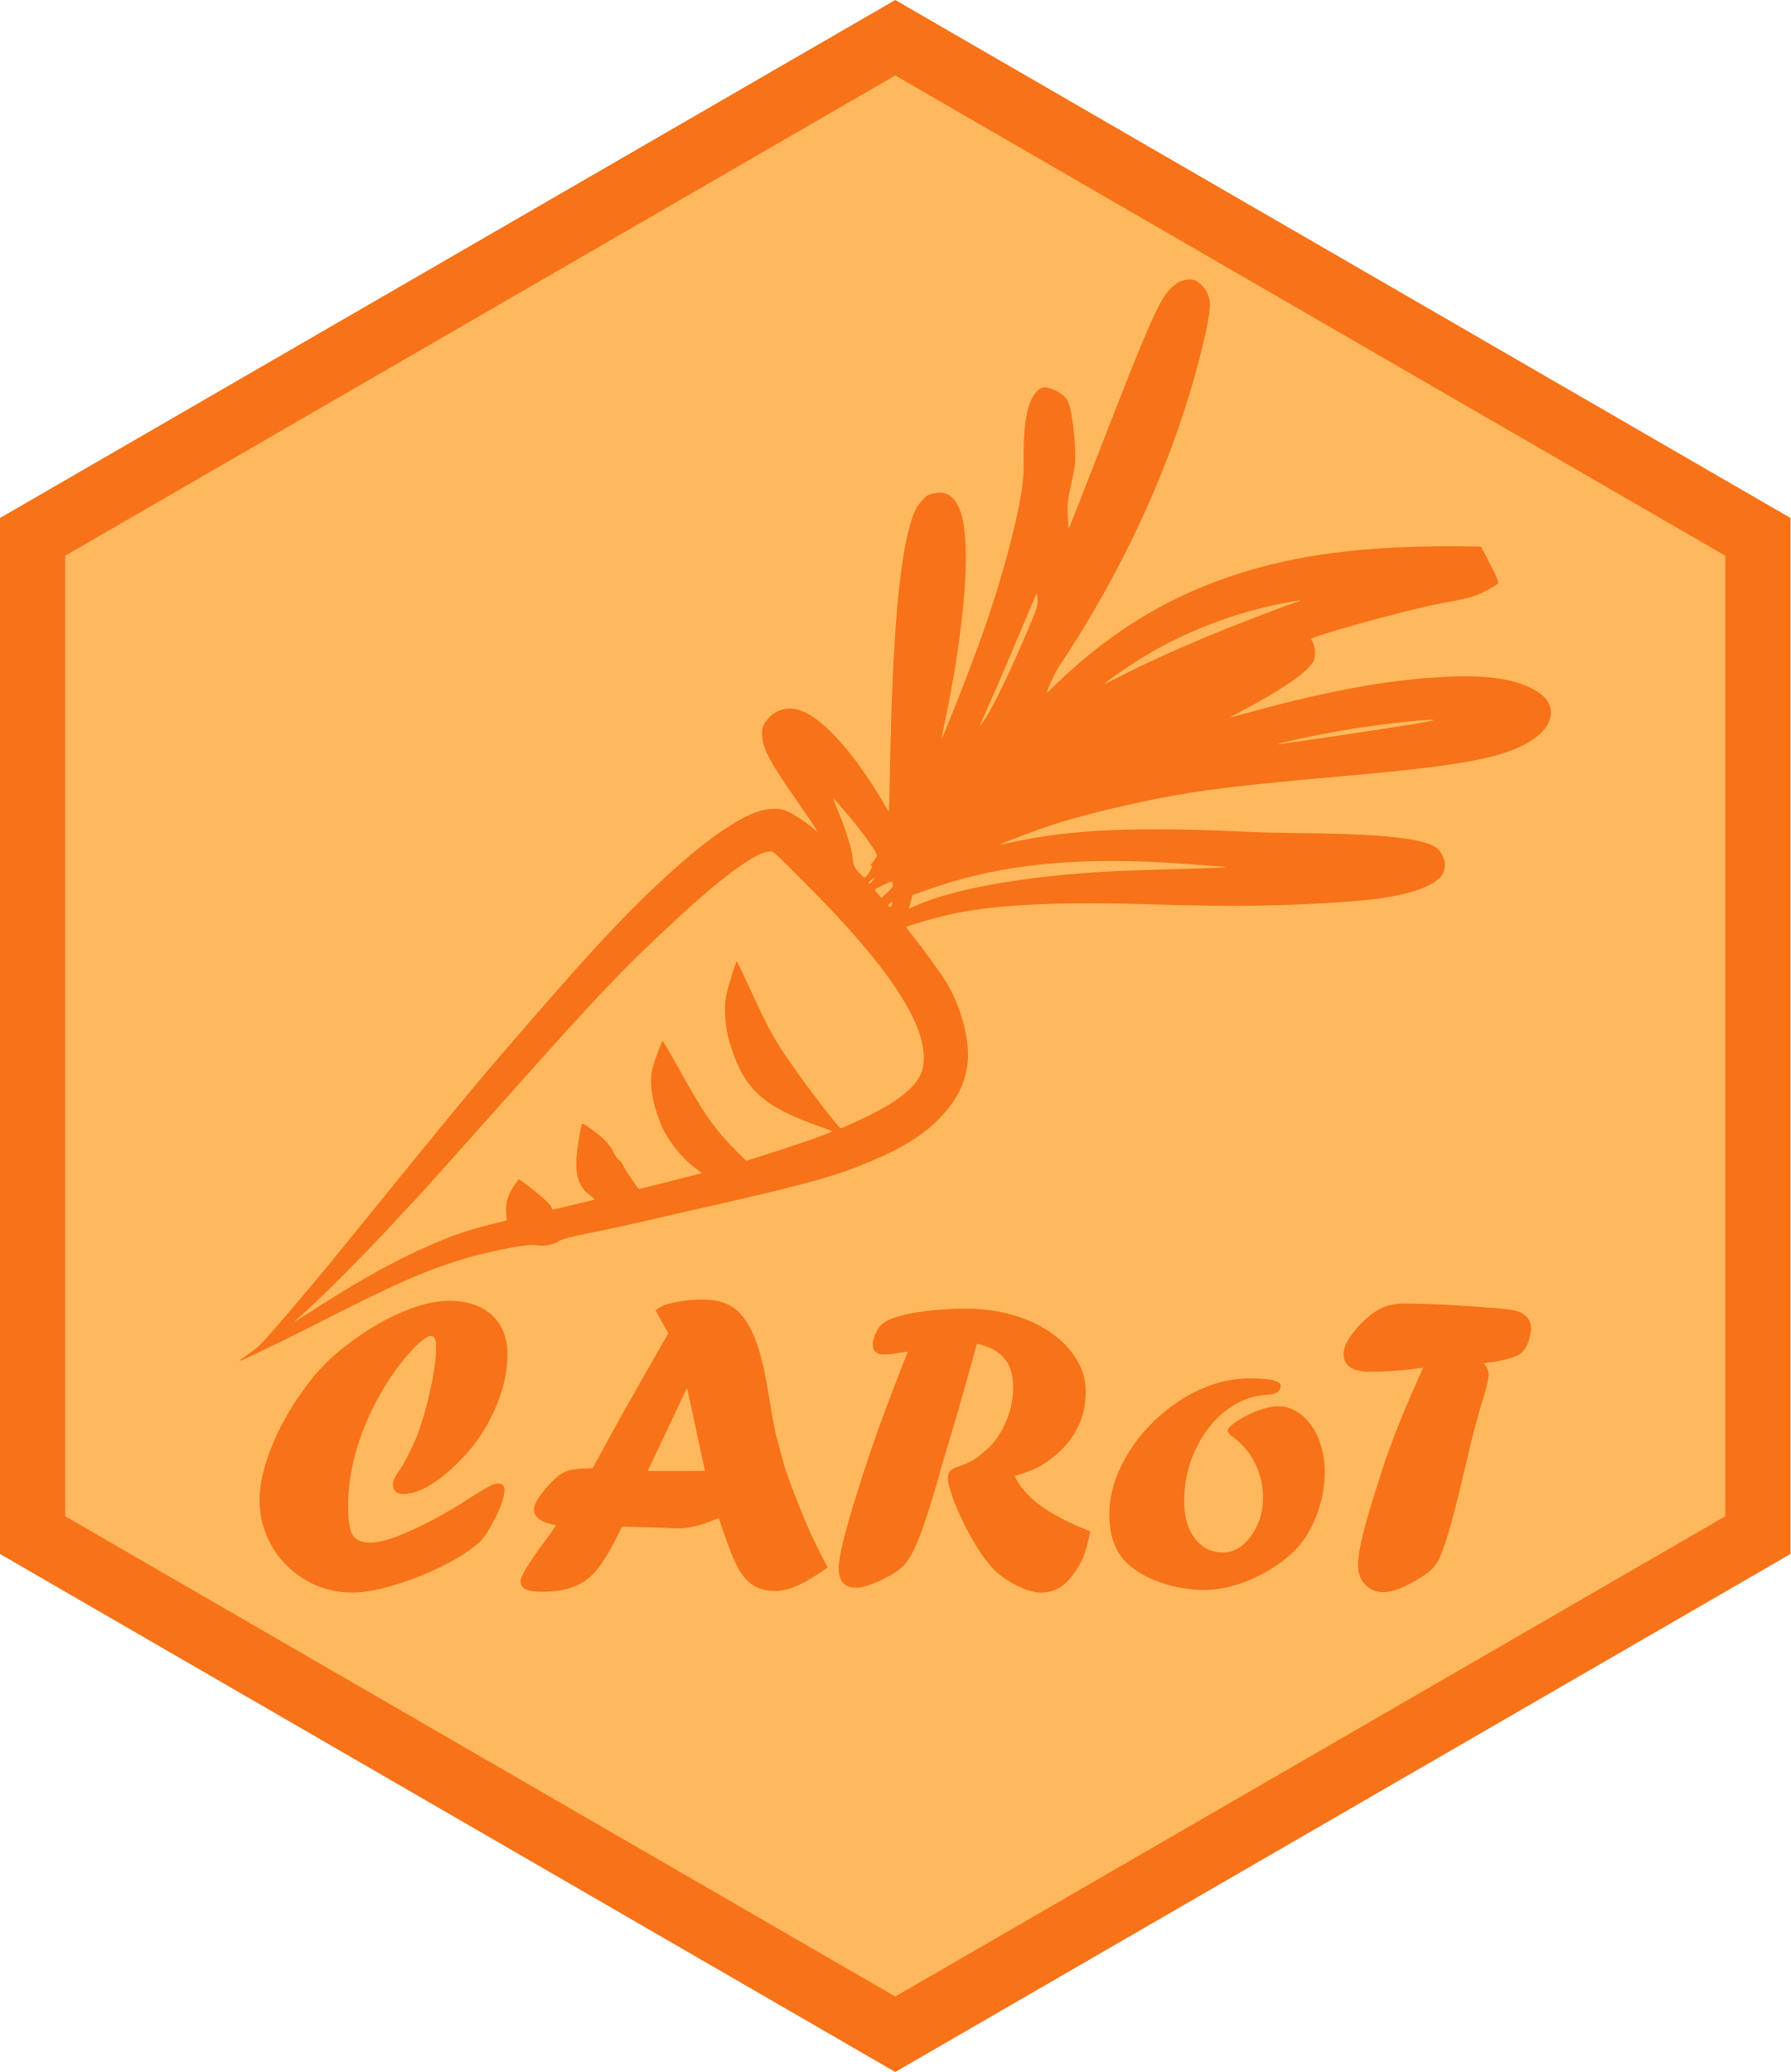
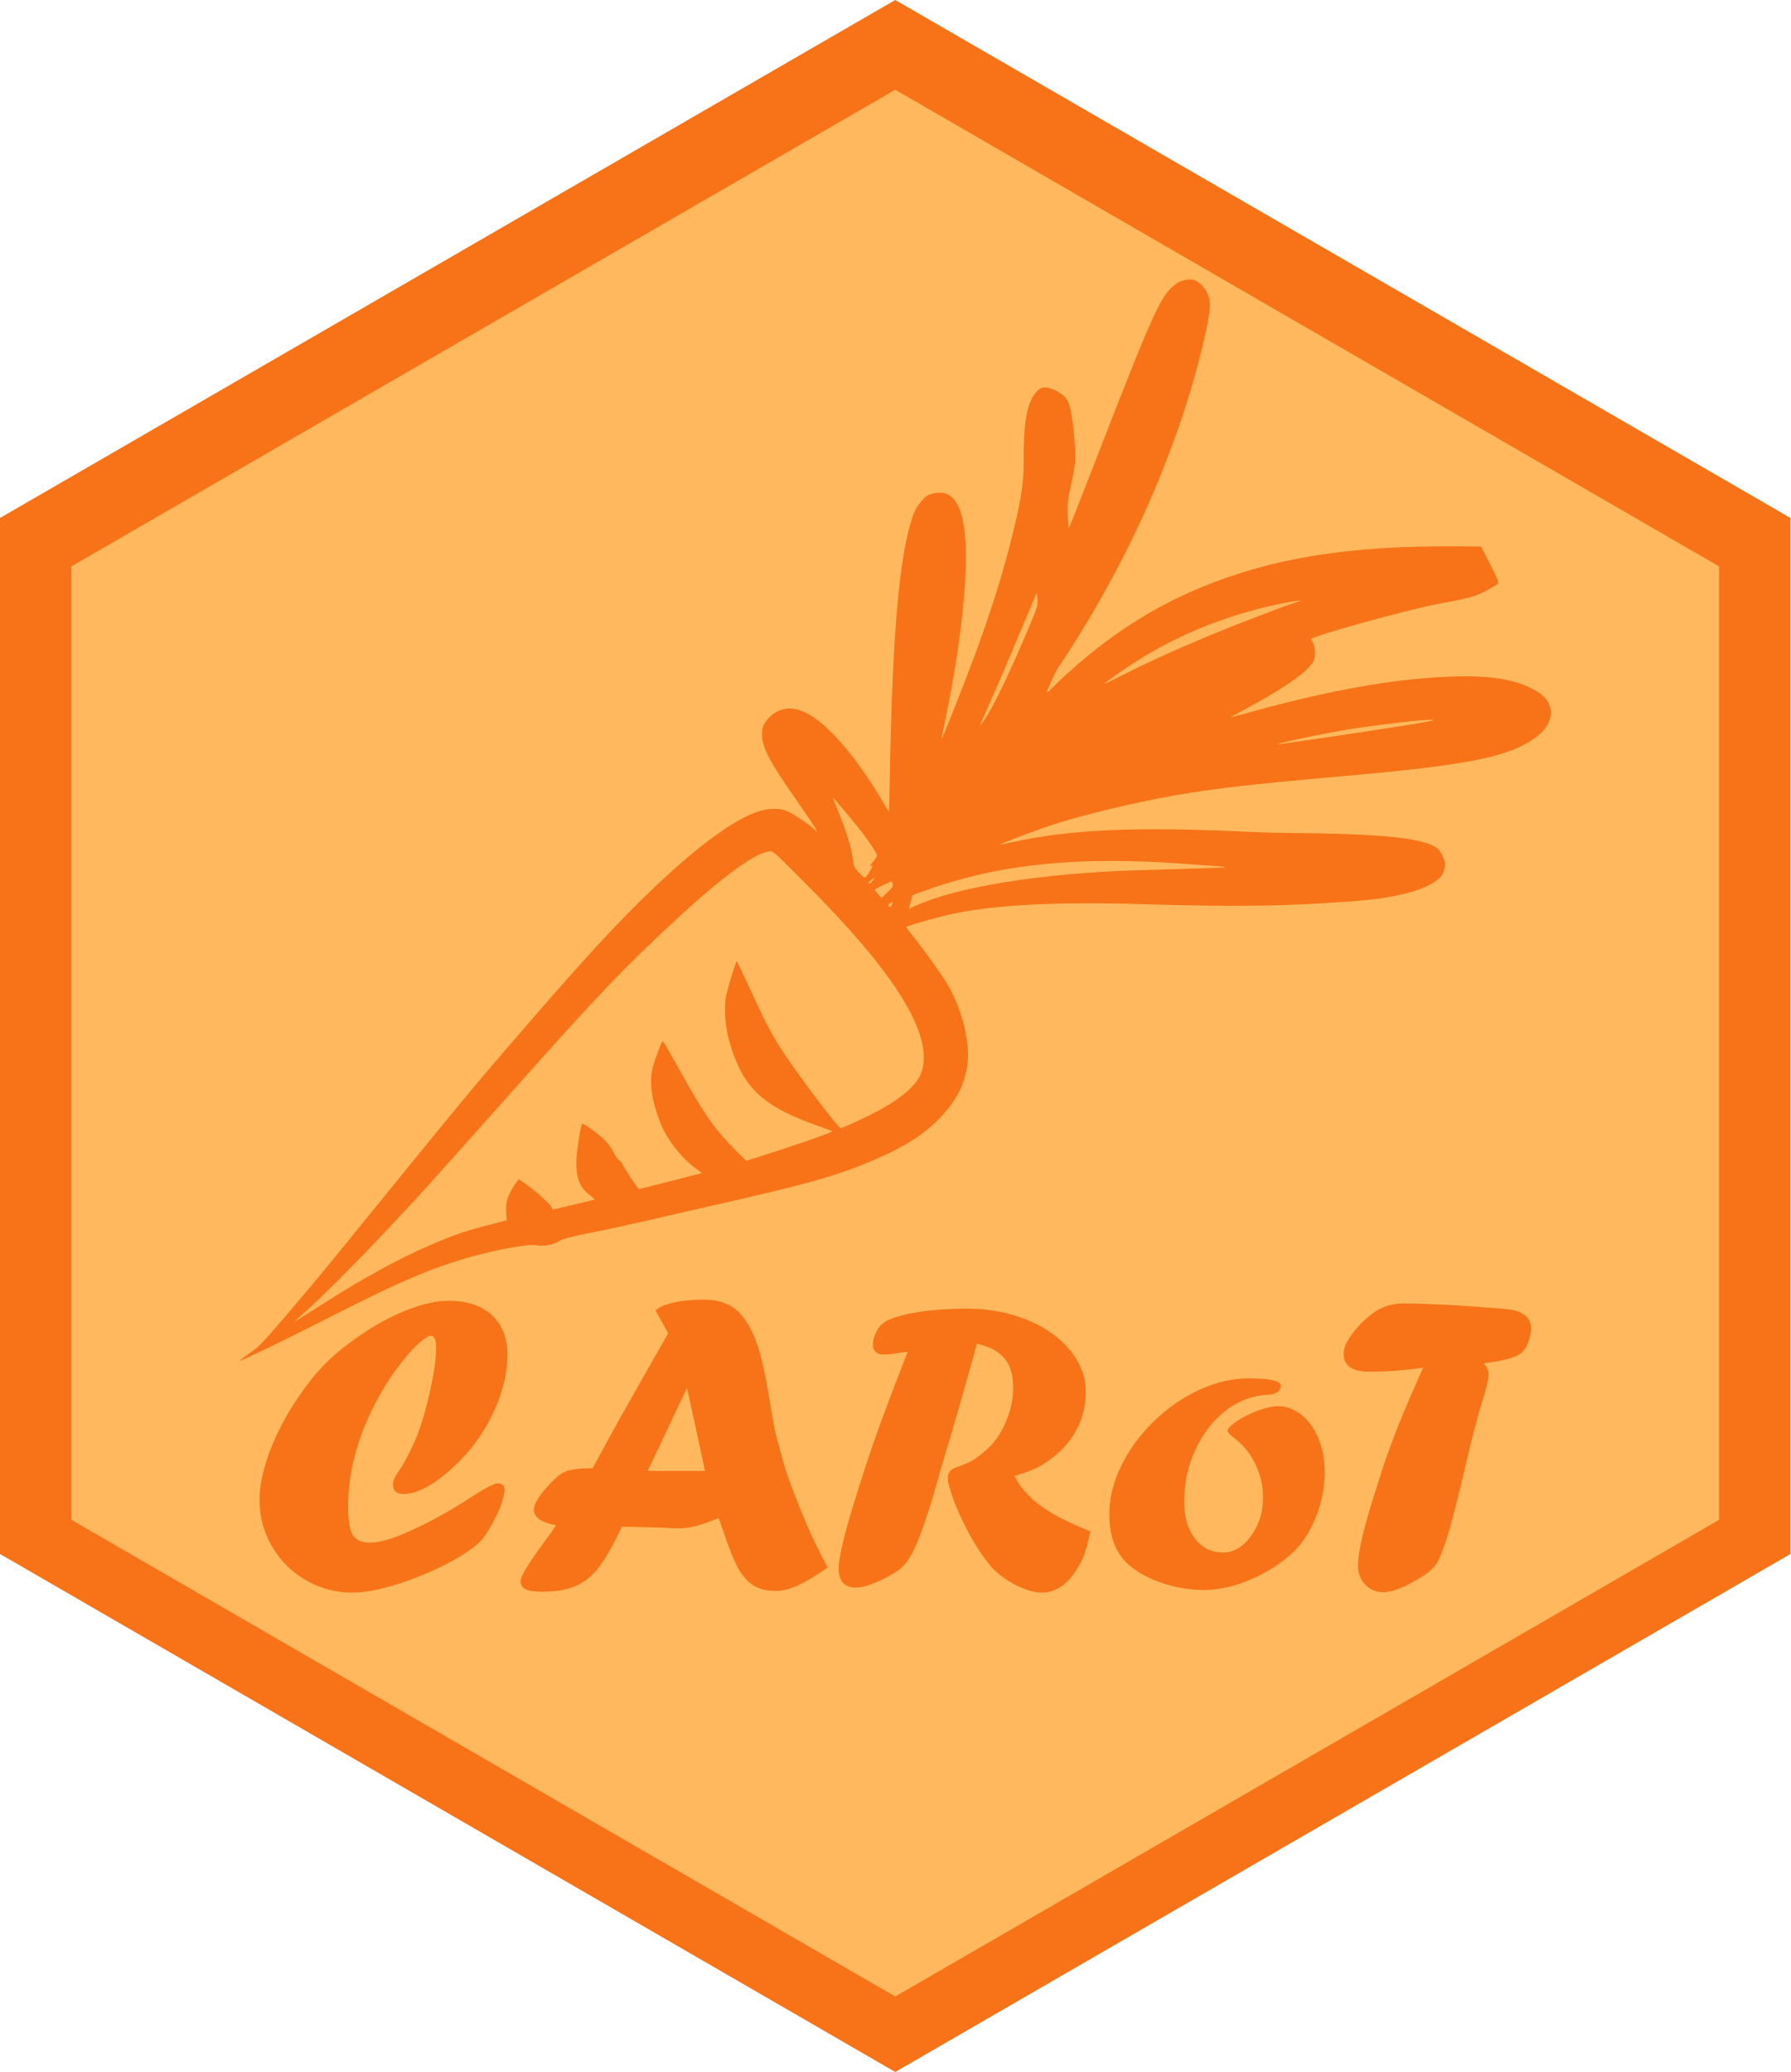
<svg xmlns="http://www.w3.org/2000/svg" width="4.39cm" height="5.08cm" viewBox="0 0 43.9 50.8" version="1.1" id="svg8">
  <defs id="defs2" />
  <g id="layer1" style="display:inline" transform="translate(0,-246.2)">
    <path id="path3733" d="m 89.368,130.312 -21.997,-12.7 -10e-7,-25.4 21.997,-12.7 21.997,12.7 0,25.4 z" style="fill:#f87217;fill-opacity:1;stroke-width:0.165" transform="matrix(0.9978613,0,0,1,-67.22731,166.6875)" />
  </g>
  <g id="layer2" style="display:inline" transform="translate(0,-246.2)">
-     <path transform="matrix(0.9251824,0,0,0.9271654,-60.73212,174.3288)" style="fill:#ffb85d;fill-opacity:1;stroke-width:0.165" d="m 89.368,130.312 -21.997,-12.7 -10e-7,-25.4 21.997,-12.7 21.997,12.7 0,25.4 z" id="path3735" />
+     <path transform="matrix(0.9183052,0,0,0.9202734,-60.1175,175.2269)" style="fill:#ffb85d;fill-opacity:1;stroke-width:0.165" d="m 89.368,130.312 -21.997,-12.7 -10e-7,-25.4 21.997,-12.7 21.997,12.7 0,25.4 z" id="path3735" />
    <path style="opacity:0;fill:#001a34;fill-opacity:0;stroke-width:0.094" d="M 11.59,289.458 1.323,283.507 v -11.936 -11.936 l 10.173,-5.882 c 5.595,-3.235 10.238,-5.921 10.317,-5.969 0.109,-0.065 2.692,1.387 10.454,5.877 l 10.309,5.964 v 11.945 11.945 l -10.292,5.955 c -5.661,3.275 -10.323,5.951 -10.36,5.947 -0.037,-0.005 -4.688,-2.686 -10.335,-5.959 z" id="path3739" />
    <path style="opacity:0;fill:#001a34;fill-opacity:0;stroke-width:0.094" d="M 11.59,289.458 1.323,283.507 v -11.936 -11.936 l 10.173,-5.882 c 5.595,-3.235 10.238,-5.921 10.317,-5.969 0.109,-0.065 2.692,1.387 10.454,5.877 l 10.309,5.964 v 11.945 11.945 l -10.292,5.955 c -5.661,3.275 -10.323,5.951 -10.36,5.947 -0.037,-0.005 -4.688,-2.686 -10.335,-5.959 z" id="path4546" />
    <path style="opacity:0;fill:#001a34;fill-opacity:0;stroke-width:0.094" d="M 11.59,289.458 1.323,283.507 v -11.936 -11.936 l 10.173,-5.882 c 5.595,-3.235 10.238,-5.921 10.317,-5.969 0.109,-0.065 2.692,1.387 10.454,5.877 l 10.309,5.964 v 11.945 11.945 l -10.292,5.955 c -5.661,3.275 -10.323,5.951 -10.36,5.947 -0.037,-0.005 -4.688,-2.686 -10.335,-5.959 z" id="path4548" />
    <path style="opacity:0;fill:#006f34;fill-opacity:0;stroke-width:0.094" d="M 11.59,289.458 1.323,283.507 v -11.936 -11.936 l 10.173,-5.882 c 5.595,-3.235 10.238,-5.921 10.317,-5.969 0.109,-0.065 2.692,1.387 10.454,5.877 l 10.309,5.964 v 11.945 11.945 l -10.292,5.955 c -5.661,3.275 -10.323,5.951 -10.36,5.947 -0.037,-0.005 -4.688,-2.686 -10.335,-5.959 z" id="path4550" />
    <path style="opacity:0;fill:#001a34;fill-opacity:1;stroke-width:0.094" d="M 11.59,289.458 1.323,283.507 v -11.936 -11.936 l 10.173,-5.882 c 5.595,-3.235 10.238,-5.921 10.317,-5.969 0.109,-0.065 2.692,1.387 10.454,5.877 l 10.309,5.964 v 11.945 11.945 l -10.292,5.955 c -5.661,3.275 -10.323,5.951 -10.36,5.947 -0.037,-0.005 -4.688,-2.686 -10.335,-5.959 z" id="path4552" />
    <path style="opacity:0;fill:#001a34;fill-opacity:1;stroke-width:0.094" d="M 11.59,289.458 1.323,283.507 v -11.936 -11.936 l 10.173,-5.882 c 5.595,-3.235 10.238,-5.921 10.317,-5.969 0.109,-0.065 2.692,1.387 10.454,5.877 l 10.309,5.964 v 11.945 11.945 l -10.292,5.955 c -5.661,3.275 -10.323,5.951 -10.36,5.947 -0.037,-0.005 -4.688,-2.686 -10.335,-5.959 z" id="path4554" />
    <path style="opacity:0;fill:#001a34;fill-opacity:1;stroke-width:0.094" d="M 11.59,289.458 1.323,283.507 v -11.936 -11.936 l 10.173,-5.882 c 5.595,-3.235 10.238,-5.921 10.317,-5.969 0.109,-0.065 2.692,1.387 10.454,5.877 l 10.309,5.964 v 11.945 11.945 l -10.292,5.955 c -5.661,3.275 -10.323,5.951 -10.36,5.947 -0.037,-0.005 -4.688,-2.686 -10.335,-5.959 z" id="path4556" />
    <path style="opacity:0;fill:#001a34;fill-opacity:1;stroke-width:0.094" d="m 11.59,289.47 -10.266,-5.953 0.001,-11.93 0.001,-11.93 10.259,-5.932 c 5.642,-3.263 10.307,-5.932 10.366,-5.932 0.059,0 4.723,2.67 10.365,5.932 l 10.258,5.932 0.001,11.93 0.001,11.93 -10.257,5.937 c -5.641,3.265 -10.303,5.944 -10.36,5.953 -0.057,0.009 -4.723,-2.663 -10.37,-5.937 z" id="path4558" />
    <path style="opacity:0;fill:#001a34;fill-opacity:1;stroke-width:0.094" d="m 11.59,289.47 -10.266,-5.953 0.001,-11.93 0.001,-11.93 10.259,-5.932 c 5.642,-3.263 10.307,-5.932 10.366,-5.932 0.059,0 4.723,2.67 10.365,5.932 l 10.258,5.932 0.001,11.93 0.001,11.93 -10.257,5.937 c -5.641,3.265 -10.303,5.944 -10.36,5.953 -0.057,0.009 -4.723,-2.663 -10.37,-5.937 z" id="path4560" />
    <path style="opacity:0;fill:#001a34;fill-opacity:1;stroke-width:0.094" d="m 11.59,289.47 -10.266,-5.953 0.001,-11.93 0.001,-11.93 10.259,-5.932 c 5.642,-3.263 10.307,-5.932 10.366,-5.932 0.059,0 4.723,2.67 10.365,5.932 l 10.258,5.932 0.001,11.93 0.001,11.93 -10.257,5.937 c -5.641,3.265 -10.303,5.944 -10.36,5.953 -0.057,0.009 -4.723,-2.663 -10.37,-5.937 z" id="path4562" />
    <g style="display:inline;fill:#f87217;stroke:none" transform="matrix(0.00280467,0,0,-0.00280467,15.21823,287.6518)" id="g5454">
      <path d="m 5026.519,12326.733 c -34.286,19.238 -120.249,7.459 -163.567,-22.955 -139.307,-97.522 -189.556,-206.844 -713.031,-1553.602 -124.582,-321.884 -230.034,-588.49 -232.62,-591.477 -2.586,-2.986 -7.036,49.2 -9.802,116.908 -3.275,94.275 1.925,148.552 21.938,230.5 13.904,59.804 31.377,147.87 38.37,196.678 19.441,138.611 -17.476,486.695 -60.846,573.887 -31.918,64.212 -162.689,130.422 -223.078,113.481 -22.633,-6.527 -38.448,-20.264 -67.236,-58.038 -68.366,-91.022 -97.787,-275.856 -93.817,-594.101 1.87,-181.887 -26.412,-353.336 -117.1,-708.492 -78.122,-305.944 -178.031,-620.456 -308.769,-973.587 -95.556,-258.194 -284.645,-734.531 -291.61,-735.032 -2.039,-0.847 9.525,62.291 26.406,139.112 137.673,646.26 208.039,1284.184 179.087,1618.837 -13.197,144.666 -30.593,221.124 -66.144,287.177 -50.836,93.655 -116.668,123.229 -219.837,97.611 -45.367,-11.66 -54.717,-17.935 -99.32,-69.443 -39.978,-47.678 -53.599,-72.46 -75.56,-137.044 -115.469,-341.535 -175.066,-1031.888 -197.359,-2270.518 -3.309,-168.255 -6.782,-305.019 -8.275,-303.726 -1.493,1.293 -20.511,32.129 -42.069,69.084 -250.082,430.774 -525.831,741.39 -720.733,813.492 -112.254,42.338 -220.996,16.321 -295.88,-71.67 -43.31,-50.018 -55.283,-87.982 -48.685,-160.315 9.001,-105.764 74.376,-226.379 290.474,-534.982 83.483,-119.313 160.346,-234.202 171.599,-254.395 l 20.165,-37.055 -45.438,38.039 c -62.608,52.907 -159.549,115.947 -220.355,143.78 -60.806,27.833 -158.713,26.397 -250.439,-2.597 -176.487,-57.488 -440.679,-238.892 -741.199,-509.016 -360.345,-324.128 -668.104,-649.378 -1269.276,-1343.651 -480.937,-555.418 -539.561,-626.138 -1681.151,-2032.02 -112.523,-139 -309.827,-374.403 -437.072,-522.863 -232.065,-268.004 -232.712,-268.751 -320.096,-328.937 -46.651,-32.756 -86.537,-62.225 -85.591,-65.657 -0.146,-7.711 322.066,145.659 594.287,283.536 764.584,388.184 955.784,474.733 1287.518,583.283 246.873,81.449 628.47,158.579 707.23,143.937 68.063,-11.91 146.314,0.014 196.498,32.324 32.129,20.511 102.169,39.546 273.293,74.247 127.05,24.532 342.795,71.541 479.841,103.093 136.3,32.198 388.407,89.52 560.624,128.5 874.813,198.685 1115.722,265.704 1436.996,402.906 293.469,124.702 477.241,246.421 620.947,409.364 116.456,132.982 174.662,248.477 202.353,408.684 33.946,190.059 -41.912,505.24 -176.284,728.708 -45.455,77.241 -213.413,310.196 -294.101,410.108 -36.734,43.565 -63.964,81.512 -61.379,84.498 6.464,7.465 196.334,63.815 325.67,95.513 378.256,94.391 947.827,127.625 1764.531,102.311 795.609,-24.029 1218.729,-18.123 1803.668,25.316 368.385,27.175 620.839,89.423 741.591,182.11 39.786,30.862 48.836,41.314 62.202,79.378 19.976,53.241 11.993,105.873 -23.503,161.428 -22.851,35.462 -33.402,45.904 -73.26,64.742 -143.708,70.88 -515.752,104.349 -1219.664,109.065 -114.176,0.895 -289.496,5.097 -389.297,10.526 -971.584,47.086 -1553.646,22.056 -2058.807,-89.157 -64.768,-14.456 -115.906,-23.732 -113.967,-21.492 7.757,8.958 326.053,129.144 446.43,168.598 226.379,74.376 586.727,164.68 924.25,231.641 398.312,78.331 721.022,117.626 1649.019,199.721 1085.947,95.547 1439.885,167.889 1668.36,339.725 171.281,129.922 171.304,304.942 -2.465,404.465 -197.158,113.244 -462.091,146.709 -909.228,114.574 -463.206,-32.59 -999.712,-136.254 -1641.356,-316.082 -75.511,-20.828 -128.489,-33.737 -118.392,-28.111 10.097,5.626 61.973,33.857 115.889,62.934 293.953,156.94 498.465,292.05 570.864,375.662 42.664,49.271 46.242,57.929 49.603,108.576 2.814,48.507 -8.1,93.228 -34.037,132.668 -13.492,22.133 854.139,262.306 1127.094,312.028 165.206,29.375 251.314,48.863 314.835,70.931 54.617,19.326 175.878,85.447 192.685,104.858 8.403,9.703 -10.223,54.571 -68.778,167.975 l -79.021,154.636 -219.248,1.746 c -940.622,5.906 -1609.112,-102.344 -2230.474,-359.821 -484.078,-200.008 -919.159,-497.304 -1332.001,-909.214 -21.632,-20.457 -18.901,-9.759 15.889,71.149 22.862,52.048 52.188,111.562 66.109,132.164 470.772,706.604 827.759,1428.132 1083.936,2188.62 137.876,409.649 258.849,908.395 244.476,1010.971 -10.932,83.925 -53.347,148.083 -123.512,189.245 z m 884.538,-2810.227 c -119.831,-37.316 -543.528,-200.78 -786.86,-302.276 -317.395,-132.722 -541.025,-235.603 -745.6,-340.615 -75.603,-39.037 -142.602,-71.155 -148.82,-72.302 -16.615,-2.594 145.917,112.698 275.081,195.488 397.689,252.605 845.112,426.875 1325.855,517.431 111.928,20.645 141.28,21.356 80.345,2.274 z M 6912.739,8446.677 c -311.412,-50.384 -1116.311,-169.837 -1163.025,-172.494 -55.072,-3.258 290.208,72.662 511.379,112.36 292.357,52.514 825.548,114.636 844.957,97.83 3.733,-3.232 -83.969,-20.036 -193.311,-37.695 z m -3329.941,882.199 c -165.444,-396.23 -334.091,-747.886 -405.489,-845.426 -22.324,-30.308 -39.778,-50.464 -38.039,-45.438 2.385,5.772 44.532,101.21 93.934,212.572 50.149,110.716 159.835,367.124 243.426,567.752 84.238,201.374 154.809,368.863 158.041,372.595 2.586,2.986 7.62,-18.354 9.822,-48.999 4.15,-48.007 -2.506,-72.287 -61.696,-213.056 z M 5263.683,7195.444 c -80.245,-3.667 -443.513,-14.373 -725.044,-22.705 C 3692.655,7147.644 2943.028,7028.662 2577.042,6860.945 L 2518,6834.999 l 16.69,60.005 16.69,60.006 72.325,26.2 c 669.723,246.952 1365.99,319.394 2352.213,243.957 107.712,-8.362 220.996,-16.321 250.548,-18.397 59.751,-3.407 79.106,-9.716 37.218,-11.327 z m -3307.036,495.305 c 151.217,-175.352 287.265,-363.695 283.049,-392.701 -0.892,-7.065 -17.299,-32.046 -35.945,-55.089 -24.564,-28.368 -29.435,-38.519 -16.653,-31.3 16.215,8.166 16.515,3.987 2.002,-27.859 -20.031,-42.744 -49.019,-77.731 -60.363,-75.746 -5.026,1.739 -27.522,22.525 -50.318,47.489 -37.281,41.425 -42.361,53.662 -50.798,122.362 -12.379,94.32 -55.375,234.745 -124.153,402.72 -28.886,70.732 -49.605,125.248 -45.226,122.763 4.479,-3.878 48.679,-53.908 98.404,-112.64 z m 421.363,-641.787 c 4.734,-17.162 -2.177,-28.159 -46.087,-69.819 l -51.768,-49.225 -30.462,34.214 c -16.724,18.4 -30.562,35.608 -30.662,37.001 -1.147,6.218 144.987,76.927 149.466,73.048 2.986,-2.585 7.319,-14.175 9.513,-25.219 z m -204.972,7.671 c -18.108,-1.302 -1.502,20.894 32.021,41.505 20.74,13.392 20.093,12.645 1.647,-13.183 -10.142,-14.73 -25.31,-27.722 -33.668,-28.322 z m 186.103,-202.947 c -7.311,-5.426 -13.729,-3.787 -16.569,6.51 -2.84,10.297 2.131,19.055 15.56,27.021 18.801,11.152 19.547,10.506 16.57,-6.51 -2.085,-9.951 -8.895,-22.341 -15.56,-27.021 z m -756.938,216.528 c 791.019,-788.139 1124.875,-1322.803 1032.731,-1647.958 -31.194,-111.453 -159.148,-230.56 -369.341,-345.077 -94.303,-51.582 -317.087,-156.502 -341.313,-160.344 -15.222,-2.494 -252.962,305.254 -428.44,555.169 -148.148,210.576 -206.949,317.661 -350.614,631.47 -69.616,150.413 -128.126,272.921 -130.912,272.721 -7.711,0.146 -75.671,-223.161 -93.545,-305.654 -19.313,-91.697 -7.345,-267.956 25.39,-382.515 120.529,-420.482 285.12,-577.371 795.034,-756.346 61.052,-21.515 110.014,-40.398 108.075,-42.638 -12.282,-14.184 -395.546,-146.04 -681.121,-234.47 l -70.486,-22.567 -67.042,65.889 c -205.705,202.939 -295.36,330.209 -516.573,729.454 -77.173,138.669 -142.693,251.572 -146.225,252.018 -9.004,-1.347 -64.362,-146.74 -87.061,-230.28 -34.918,-127.822 -9.021,-303.08 73.203,-502.292 55.878,-134.598 179.874,-291.604 295.131,-375.731 l 62.108,-45.941 -112.72,-29.103 C 459.697,4459.441 172.92,4387.726 160.484,4385.432 c -9.004,-1.347 -135.402,189.089 -149.149,224.505 -3.587,10.943 -15.631,22.679 -25.782,27.55 -9.405,4.225 -31.208,34.861 -47.641,68.684 -21.212,41.88 -46.848,77.141 -86.715,115.581 -51.265,50.921 -170.054,135.494 -186.77,134.292 -11.89,-0.154 -49.597,-235.289 -52.394,-322.999 -3.118,-151.44 30.202,-235.154 119.731,-302.227 32.547,-24.264 43.945,-36.746 36.434,-39.386 -10.297,-2.84 -344.133,-82.138 -362.041,-86.226 -2.786,-0.2 -8.412,9.896 -12.845,22.879 -8.12,25.319 -125.526,129.593 -229.685,205.416 l -55.289,38.731 -37.438,-53.796 c -57.077,-82.51 -78.091,-150.527 -72.085,-234.104 l 5.206,-72.433 -149.83,-38.771 c -200.121,-50.086 -321.045,-91.68 -515.878,-176.39 -289.19,-125.794 -597.018,-294.233 -961.085,-527.619 -216.848,-138.797 -251.764,-159.508 -210.885,-124.367 156.405,132.353 487.745,460.698 777.75,769.97 100.049,108.001 217.106,232.626 260.07,277.718 42.964,45.092 398.75,442.401 790.636,882.907 825.888,928.146 1019.277,1130.364 1508.268,1583.45 369.541,342.291 659.389,556.342 776.443,573.855 58.204,8.383 20.977,39.311 322.692,-262.438 z" id="path5452" style="stroke-width:0.988" />
    </g>
    <g aria-label="CARoT" style="font-style:normal;font-weight:normal;font-size:10.583px;line-height:1.25;font-family:sans-serif;letter-spacing:0px;word-spacing:0px;fill:#f87217;fill-opacity:1;stroke:none;stroke-width:0.265" id="text6051">
-       <path d="m 10.207,281.448 q 0.202,-0.517 0.341,-1.158 0.145,-0.646 0.145,-1.065 0,-0.274 -0.129,-0.274 -0.119,0 -0.434,0.315 -0.47,0.506 -0.837,1.168 -0.367,0.656 -0.563,1.344 -0.196,0.687 -0.196,1.344 0,0.517 0.109,0.708 0.114,0.191 0.424,0.191 0.269,0 0.667,-0.15 0.899,-0.357 1.902,-1.018 0.444,-0.284 0.563,-0.284 0.171,0 0.171,0.171 v 0.01 q -0.026,0.233 -0.16,0.527 -0.269,0.568 -0.465,0.744 -0.331,0.295 -0.91,0.579 -0.574,0.284 -1.178,0.465 -0.605,0.181 -1.013,0.181 -0.47,0 -0.889,-0.176 -0.419,-0.181 -0.729,-0.491 -0.31,-0.31 -0.486,-0.723 -0.176,-0.413 -0.176,-0.884 0,-0.357 0.114,-0.77 0.114,-0.419 0.331,-0.873 0.217,-0.455 0.491,-0.853 0.16,-0.238 0.331,-0.455 0.176,-0.217 0.382,-0.424 0.212,-0.207 0.46,-0.398 0.248,-0.191 0.455,-0.326 0.362,-0.243 0.749,-0.424 0.388,-0.181 0.718,-0.269 0.331,-0.088 0.605,-0.088 0.677,0 1.059,0.351 0.382,0.351 0.382,0.972 0,0.651 -0.32,1.364 -0.32,0.708 -0.853,1.24 -0.367,0.377 -0.729,0.594 -0.362,0.217 -0.651,0.217 -0.253,0 -0.253,-0.243 0,-0.114 0.14,-0.315 0.196,-0.279 0.434,-0.827 z" style="font-style:normal;font-variant:normal;font-weight:normal;font-stretch:normal;font-family:Forte;-inkscape-font-specification:Forte;fill:#f87217;fill-opacity:1;stroke-width:0.265" id="path836" />
-       <path d="m 16.831,280.254 -0.951,2.01 h 1.406 l -0.434,-2.01 z m -0.444,-1.359 -0.315,-0.568 q 0.119,-0.093 0.222,-0.129 0.398,-0.134 0.961,-0.134 0.568,0 0.878,0.326 0.269,0.284 0.439,0.796 0.171,0.512 0.315,1.457 0.078,0.481 0.134,0.723 0.181,0.677 0.238,0.868 0.062,0.186 0.217,0.599 0.052,0.119 0.134,0.336 0.088,0.212 0.165,0.398 0.171,0.403 0.517,1.065 -0.434,0.305 -0.734,0.439 -0.3,0.134 -0.548,0.134 -0.305,0 -0.512,-0.119 -0.202,-0.119 -0.367,-0.377 -0.196,-0.351 -0.393,-0.956 -0.021,-0.057 -0.052,-0.145 -0.026,-0.088 -0.062,-0.191 -0.605,0.253 -0.941,0.253 -0.191,0 -0.331,-0.01 -0.119,-0.01 -1.101,-0.031 l -0.052,0.103 q -0.289,0.605 -0.537,0.92 -0.248,0.315 -0.574,0.444 -0.32,0.129 -0.806,0.129 -0.279,0 -0.398,-0.062 -0.119,-0.062 -0.119,-0.202 0,-0.171 0.568,-0.941 0.202,-0.269 0.3,-0.424 -0.543,-0.103 -0.543,-0.382 0,-0.227 0.434,-0.677 0.207,-0.217 0.382,-0.274 0.181,-0.062 0.625,-0.067 0.413,-0.76 0.527,-0.966 0.114,-0.212 0.295,-0.527 0.181,-0.32 0.408,-0.723 0.233,-0.408 0.62,-1.085 z" style="font-style:normal;font-variant:normal;font-weight:normal;font-stretch:normal;font-family:Forte;-inkscape-font-specification:Forte;fill:#f87217;fill-opacity:1;stroke-width:0.265" id="path838" />
-       <path d="m 22.118,279.691 0.14,-0.351 q -0.155,0.015 -0.32,0.046 -0.103,0.021 -0.284,0.021 -0.253,0 -0.253,-0.253 0,-0.109 0.062,-0.253 0.067,-0.15 0.15,-0.227 0.181,-0.171 0.754,-0.279 0.579,-0.109 1.354,-0.109 0.594,0 1.132,0.16 0.543,0.16 0.935,0.444 0.393,0.279 0.61,0.646 0.222,0.362 0.222,0.791 0,0.46 -0.191,0.858 -0.191,0.393 -0.543,0.687 -0.233,0.196 -0.434,0.3 -0.202,0.103 -0.579,0.217 0.098,0.181 0.171,0.279 0.078,0.098 0.253,0.274 0.465,0.419 1.333,0.76 0.041,0.021 0.103,0.041 -0.093,0.439 -0.176,0.641 -0.083,0.202 -0.258,0.439 -0.32,0.424 -0.77,0.424 -0.248,0 -0.615,-0.181 -0.362,-0.186 -0.594,-0.434 -0.181,-0.212 -0.336,-0.45 -0.15,-0.238 -0.305,-0.537 -0.155,-0.305 -0.269,-0.589 -0.109,-0.289 -0.16,-0.506 -0.01,-0.041 -0.01,-0.119 0,-0.109 0.062,-0.171 0.062,-0.062 0.227,-0.114 0.233,-0.083 0.382,-0.181 0.15,-0.103 0.377,-0.315 0.258,-0.284 0.403,-0.661 0.15,-0.382 0.15,-0.77 0,-0.46 -0.212,-0.713 -0.212,-0.258 -0.677,-0.362 -0.444,1.617 -0.878,3.044 l -0.109,0.393 q -0.269,0.93 -0.455,1.38 -0.181,0.45 -0.362,0.63 -0.181,0.181 -0.563,0.357 -0.382,0.176 -0.599,0.176 -0.424,0 -0.424,-0.475 0,-0.196 0.114,-0.672 0.119,-0.481 0.362,-1.251 0.243,-0.775 0.506,-1.514 0.269,-0.739 0.574,-1.519 z" style="font-style:normal;font-variant:normal;font-weight:normal;font-stretch:normal;font-family:Forte;-inkscape-font-specification:Forte;fill:#f87217;fill-opacity:1;stroke-width:0.265" id="path840" />
-       <path d="m 30.629,279.995 q 0.77,0 0.77,0.181 0,0.207 -0.346,0.222 -0.419,0.026 -0.78,0.238 -0.362,0.212 -0.646,0.579 -0.279,0.367 -0.439,0.827 -0.155,0.46 -0.155,0.972 0,0.563 0.264,0.909 0.264,0.341 0.687,0.341 0.393,0 0.687,-0.403 0.295,-0.403 0.295,-0.941 0,-0.439 -0.186,-0.822 -0.181,-0.388 -0.532,-0.651 -0.15,-0.119 -0.15,-0.171 0,-0.072 0.212,-0.222 0.238,-0.16 0.532,-0.269 0.295,-0.109 0.496,-0.109 0.233,0 0.439,0.124 0.212,0.119 0.372,0.346 0.16,0.222 0.243,0.517 0.088,0.289 0.088,0.62 0,0.548 -0.207,1.085 -0.207,0.532 -0.543,0.863 -0.434,0.419 -1.049,0.687 -0.61,0.264 -1.163,0.264 -0.537,0 -1.07,-0.186 -0.527,-0.186 -0.837,-0.491 -0.413,-0.413 -0.413,-1.173 0,-0.599 0.295,-1.199 0.295,-0.599 0.796,-1.085 0.506,-0.491 1.111,-0.77 0.61,-0.284 1.23,-0.284 z" style="font-style:normal;font-variant:normal;font-weight:normal;font-stretch:normal;font-family:Forte;-inkscape-font-specification:Forte;fill:#f87217;fill-opacity:1;stroke-width:0.265" id="path842" />
-       <path d="m 36.003,281.83 -0.052,0.222 q -0.026,0.114 -0.047,0.196 -0.021,0.077 -0.036,0.14 -0.01,0.057 -0.026,0.119 -0.372,1.592 -0.599,1.99 -0.103,0.176 -0.31,0.315 -0.651,0.424 -1.023,0.424 -0.258,0 -0.439,-0.186 -0.176,-0.191 -0.176,-0.47 0,-0.506 0.444,-1.871 0.134,-0.434 0.243,-0.754 0.114,-0.32 0.269,-0.723 0.16,-0.403 0.357,-0.858 0.202,-0.455 0.284,-0.641 -0.682,0.098 -1.313,0.098 -0.636,0 -0.636,-0.444 0,-0.284 0.413,-0.723 0.279,-0.284 0.517,-0.393 0.238,-0.114 0.574,-0.114 0.217,0 0.594,0.015 0.377,0.01 1.049,0.057 l 0.145,0.01 0.14,0.015 q 0.568,0.031 0.749,0.072 0.181,0.041 0.31,0.16 0.103,0.119 0.103,0.274 0,0.165 -0.067,0.341 -0.062,0.171 -0.155,0.253 -0.129,0.145 -0.729,0.243 -0.052,0 -0.109,0.01 l -0.103,0.021 q 0.124,0.124 0.124,0.274 0,0.145 -0.145,0.625 -0.047,0.119 -0.222,0.78 l -0.078,0.31 z" style="font-style:normal;font-variant:normal;font-weight:normal;font-stretch:normal;font-family:Forte;-inkscape-font-specification:Forte;fill:#f87217;fill-opacity:1;stroke-width:0.265" id="path844" />
+       <path d="m 10.207,281.448 q 0.202,-0.517 0.341,-1.158 0.145,-0.646 0.145,-1.065 0,-0.274 -0.129,-0.274 -0.119,0 -0.434,0.315 -0.47,0.506 -0.837,1.168 -0.367,0.656 -0.563,1.344 -0.196,0.687 -0.196,1.344 0,0.517 0.109,0.708 0.114,0.191 0.424,0.191 0.269,0 0.667,-0.15 0.899,-0.357 1.902,-1.018 0.444,-0.284 0.563,-0.284 0.171,0 0.171,0.171 v 0.01 q -0.026,0.233 -0.16,0.527 -0.269,0.568 -0.465,0.744 -0.331,0.295 -0.91,0.579 -0.574,0.284 -1.178,0.465 -0.605,0.181 -1.013,0.181 -0.47,0 -0.889,-0.176 -0.419,-0.181 -0.729,-0.491 -0.31,-0.31 -0.486,-0.723 -0.176,-0.413 -0.176,-0.884 0,-0.357 0.114,-0.77 0.114,-0.419 0.331,-0.873 0.217,-0.455 0.491,-0.853 0.16,-0.238 0.331,-0.455 0.176,-0.217 0.382,-0.424 0.212,-0.207 0.46,-0.398 0.248,-0.191 0.455,-0.326 0.362,-0.243 0.749,-0.424 0.388,-0.181 0.718,-0.269 0.331,-0.088 0.605,-0.088 0.677,0 1.059,0.351 0.382,0.351 0.382,0.972 0,0.651 -0.32,1.364 -0.32,0.708 -0.853,1.24 -0.367,0.377 -0.729,0.594 -0.362,0.217 -0.651,0.217 -0.253,0 -0.253,-0.243 0,-0.114 0.14,-0.315 0.196,-0.279 0.434,-0.827 z" style="font-style:normal;font-variant:normal;font-weight:normal;font-stretch:normal;font-family:Forte;-inkscape-font-specification:Forte;fill:#f87217;fill-opacity:1;stroke-width:0.265" id="path830" />
+       <path d="m 16.831,280.254 -0.951,2.01 h 1.406 l -0.434,-2.01 z m -0.444,-1.359 -0.315,-0.568 q 0.119,-0.093 0.222,-0.129 0.398,-0.134 0.961,-0.134 0.568,0 0.878,0.326 0.269,0.284 0.439,0.796 0.171,0.512 0.315,1.457 0.078,0.481 0.134,0.723 0.181,0.677 0.238,0.868 0.062,0.186 0.217,0.599 0.052,0.119 0.134,0.336 0.088,0.212 0.165,0.398 0.171,0.403 0.517,1.065 -0.434,0.305 -0.734,0.439 -0.3,0.134 -0.548,0.134 -0.305,0 -0.512,-0.119 -0.202,-0.119 -0.367,-0.377 -0.196,-0.351 -0.393,-0.956 -0.021,-0.057 -0.052,-0.145 -0.026,-0.088 -0.062,-0.191 -0.605,0.253 -0.941,0.253 -0.191,0 -0.331,-0.01 -0.119,-0.01 -1.101,-0.031 l -0.052,0.103 q -0.289,0.605 -0.537,0.92 -0.248,0.315 -0.574,0.444 -0.32,0.129 -0.806,0.129 -0.279,0 -0.398,-0.062 -0.119,-0.062 -0.119,-0.202 0,-0.171 0.568,-0.941 0.202,-0.269 0.3,-0.424 -0.543,-0.103 -0.543,-0.382 0,-0.227 0.434,-0.677 0.207,-0.217 0.382,-0.274 0.181,-0.062 0.625,-0.067 0.413,-0.76 0.527,-0.966 0.114,-0.212 0.295,-0.527 0.181,-0.32 0.408,-0.723 0.233,-0.408 0.62,-1.085 z" style="font-style:normal;font-variant:normal;font-weight:normal;font-stretch:normal;font-family:Forte;-inkscape-font-specification:Forte;fill:#f87217;fill-opacity:1;stroke-width:0.265" id="path832" />
+       <path d="m 22.118,279.691 0.14,-0.351 q -0.155,0.015 -0.32,0.046 -0.103,0.021 -0.284,0.021 -0.253,0 -0.253,-0.253 0,-0.109 0.062,-0.253 0.067,-0.15 0.15,-0.227 0.181,-0.171 0.754,-0.279 0.579,-0.109 1.354,-0.109 0.594,0 1.132,0.16 0.543,0.16 0.935,0.444 0.393,0.279 0.61,0.646 0.222,0.362 0.222,0.791 0,0.46 -0.191,0.858 -0.191,0.393 -0.543,0.687 -0.233,0.196 -0.434,0.3 -0.202,0.103 -0.579,0.217 0.098,0.181 0.171,0.279 0.078,0.098 0.253,0.274 0.465,0.419 1.333,0.76 0.041,0.021 0.103,0.041 -0.093,0.439 -0.176,0.641 -0.083,0.202 -0.258,0.439 -0.32,0.424 -0.77,0.424 -0.248,0 -0.615,-0.181 -0.362,-0.186 -0.594,-0.434 -0.181,-0.212 -0.336,-0.45 -0.15,-0.238 -0.305,-0.537 -0.155,-0.305 -0.269,-0.589 -0.109,-0.289 -0.16,-0.506 -0.01,-0.041 -0.01,-0.119 0,-0.109 0.062,-0.171 0.062,-0.062 0.227,-0.114 0.233,-0.083 0.382,-0.181 0.15,-0.103 0.377,-0.315 0.258,-0.284 0.403,-0.661 0.15,-0.382 0.15,-0.77 0,-0.46 -0.212,-0.713 -0.212,-0.258 -0.677,-0.362 -0.444,1.617 -0.878,3.044 l -0.109,0.393 q -0.269,0.93 -0.455,1.38 -0.181,0.45 -0.362,0.63 -0.181,0.181 -0.563,0.357 -0.382,0.176 -0.599,0.176 -0.424,0 -0.424,-0.475 0,-0.196 0.114,-0.672 0.119,-0.481 0.362,-1.251 0.243,-0.775 0.506,-1.514 0.269,-0.739 0.574,-1.519 z" style="font-style:normal;font-variant:normal;font-weight:normal;font-stretch:normal;font-family:Forte;-inkscape-font-specification:Forte;fill:#f87217;fill-opacity:1;stroke-width:0.265" id="path834" />
+       <path d="m 30.629,279.995 q 0.77,0 0.77,0.181 0,0.207 -0.346,0.222 -0.419,0.026 -0.78,0.238 -0.362,0.212 -0.646,0.579 -0.279,0.367 -0.439,0.827 -0.155,0.46 -0.155,0.972 0,0.563 0.264,0.909 0.264,0.341 0.687,0.341 0.393,0 0.687,-0.403 0.295,-0.403 0.295,-0.941 0,-0.439 -0.186,-0.822 -0.181,-0.388 -0.532,-0.651 -0.15,-0.119 -0.15,-0.171 0,-0.072 0.212,-0.222 0.238,-0.16 0.532,-0.269 0.295,-0.109 0.496,-0.109 0.233,0 0.439,0.124 0.212,0.119 0.372,0.346 0.16,0.222 0.243,0.517 0.088,0.289 0.088,0.62 0,0.548 -0.207,1.085 -0.207,0.532 -0.543,0.863 -0.434,0.419 -1.049,0.687 -0.61,0.264 -1.163,0.264 -0.537,0 -1.07,-0.186 -0.527,-0.186 -0.837,-0.491 -0.413,-0.413 -0.413,-1.173 0,-0.599 0.295,-1.199 0.295,-0.599 0.796,-1.085 0.506,-0.491 1.111,-0.77 0.61,-0.284 1.23,-0.284 z" style="font-style:normal;font-variant:normal;font-weight:normal;font-stretch:normal;font-family:Forte;-inkscape-font-specification:Forte;fill:#f87217;fill-opacity:1;stroke-width:0.265" id="path836" />
+       <path d="m 36.003,281.83 -0.052,0.222 q -0.026,0.114 -0.047,0.196 -0.021,0.077 -0.036,0.14 -0.01,0.057 -0.026,0.119 -0.372,1.592 -0.599,1.99 -0.103,0.176 -0.31,0.315 -0.651,0.424 -1.023,0.424 -0.258,0 -0.439,-0.186 -0.176,-0.191 -0.176,-0.47 0,-0.506 0.444,-1.871 0.134,-0.434 0.243,-0.754 0.114,-0.32 0.269,-0.723 0.16,-0.403 0.357,-0.858 0.202,-0.455 0.284,-0.641 -0.682,0.098 -1.313,0.098 -0.636,0 -0.636,-0.444 0,-0.284 0.413,-0.723 0.279,-0.284 0.517,-0.393 0.238,-0.114 0.574,-0.114 0.217,0 0.594,0.015 0.377,0.01 1.049,0.057 l 0.145,0.01 0.14,0.015 q 0.568,0.031 0.749,0.072 0.181,0.041 0.31,0.16 0.103,0.119 0.103,0.274 0,0.165 -0.067,0.341 -0.062,0.171 -0.155,0.253 -0.129,0.145 -0.729,0.243 -0.052,0 -0.109,0.01 l -0.103,0.021 q 0.124,0.124 0.124,0.274 0,0.145 -0.145,0.625 -0.047,0.119 -0.222,0.78 l -0.078,0.31 z" style="font-style:normal;font-variant:normal;font-weight:normal;font-stretch:normal;font-family:Forte;-inkscape-font-specification:Forte;fill:#f87217;fill-opacity:1;stroke-width:0.265" id="path838" />
    </g>
  </g>
</svg>
